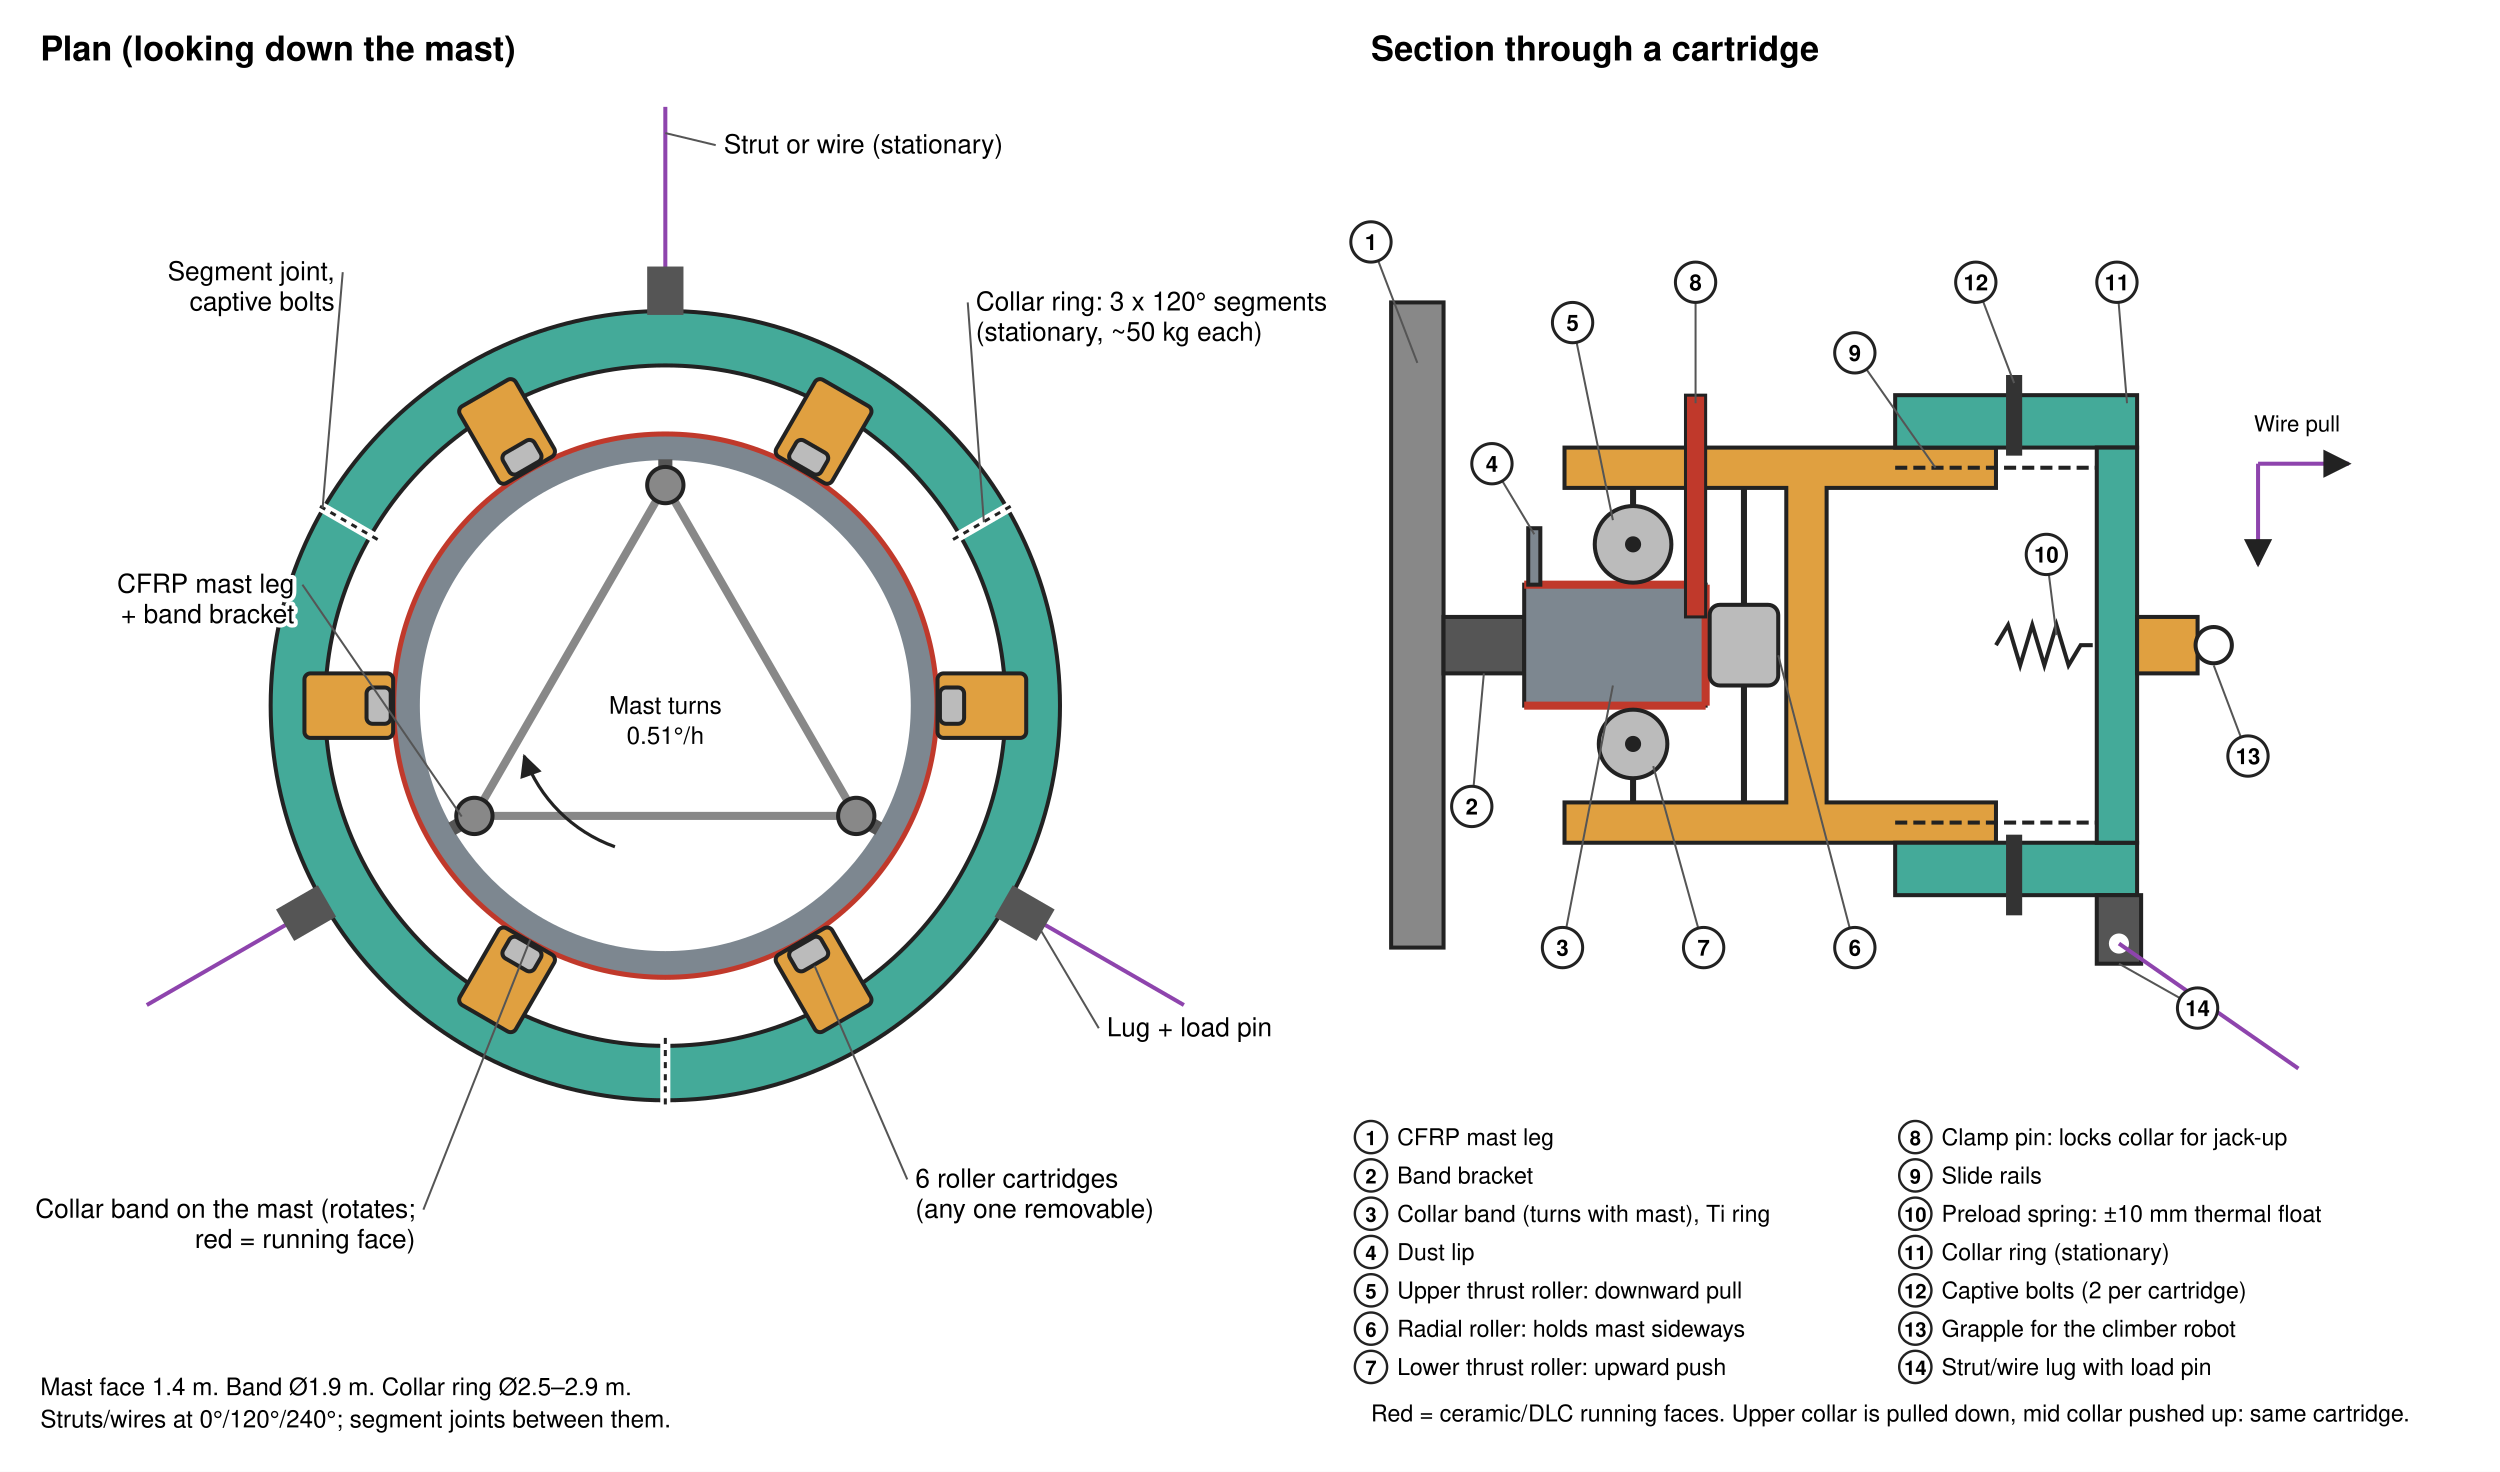
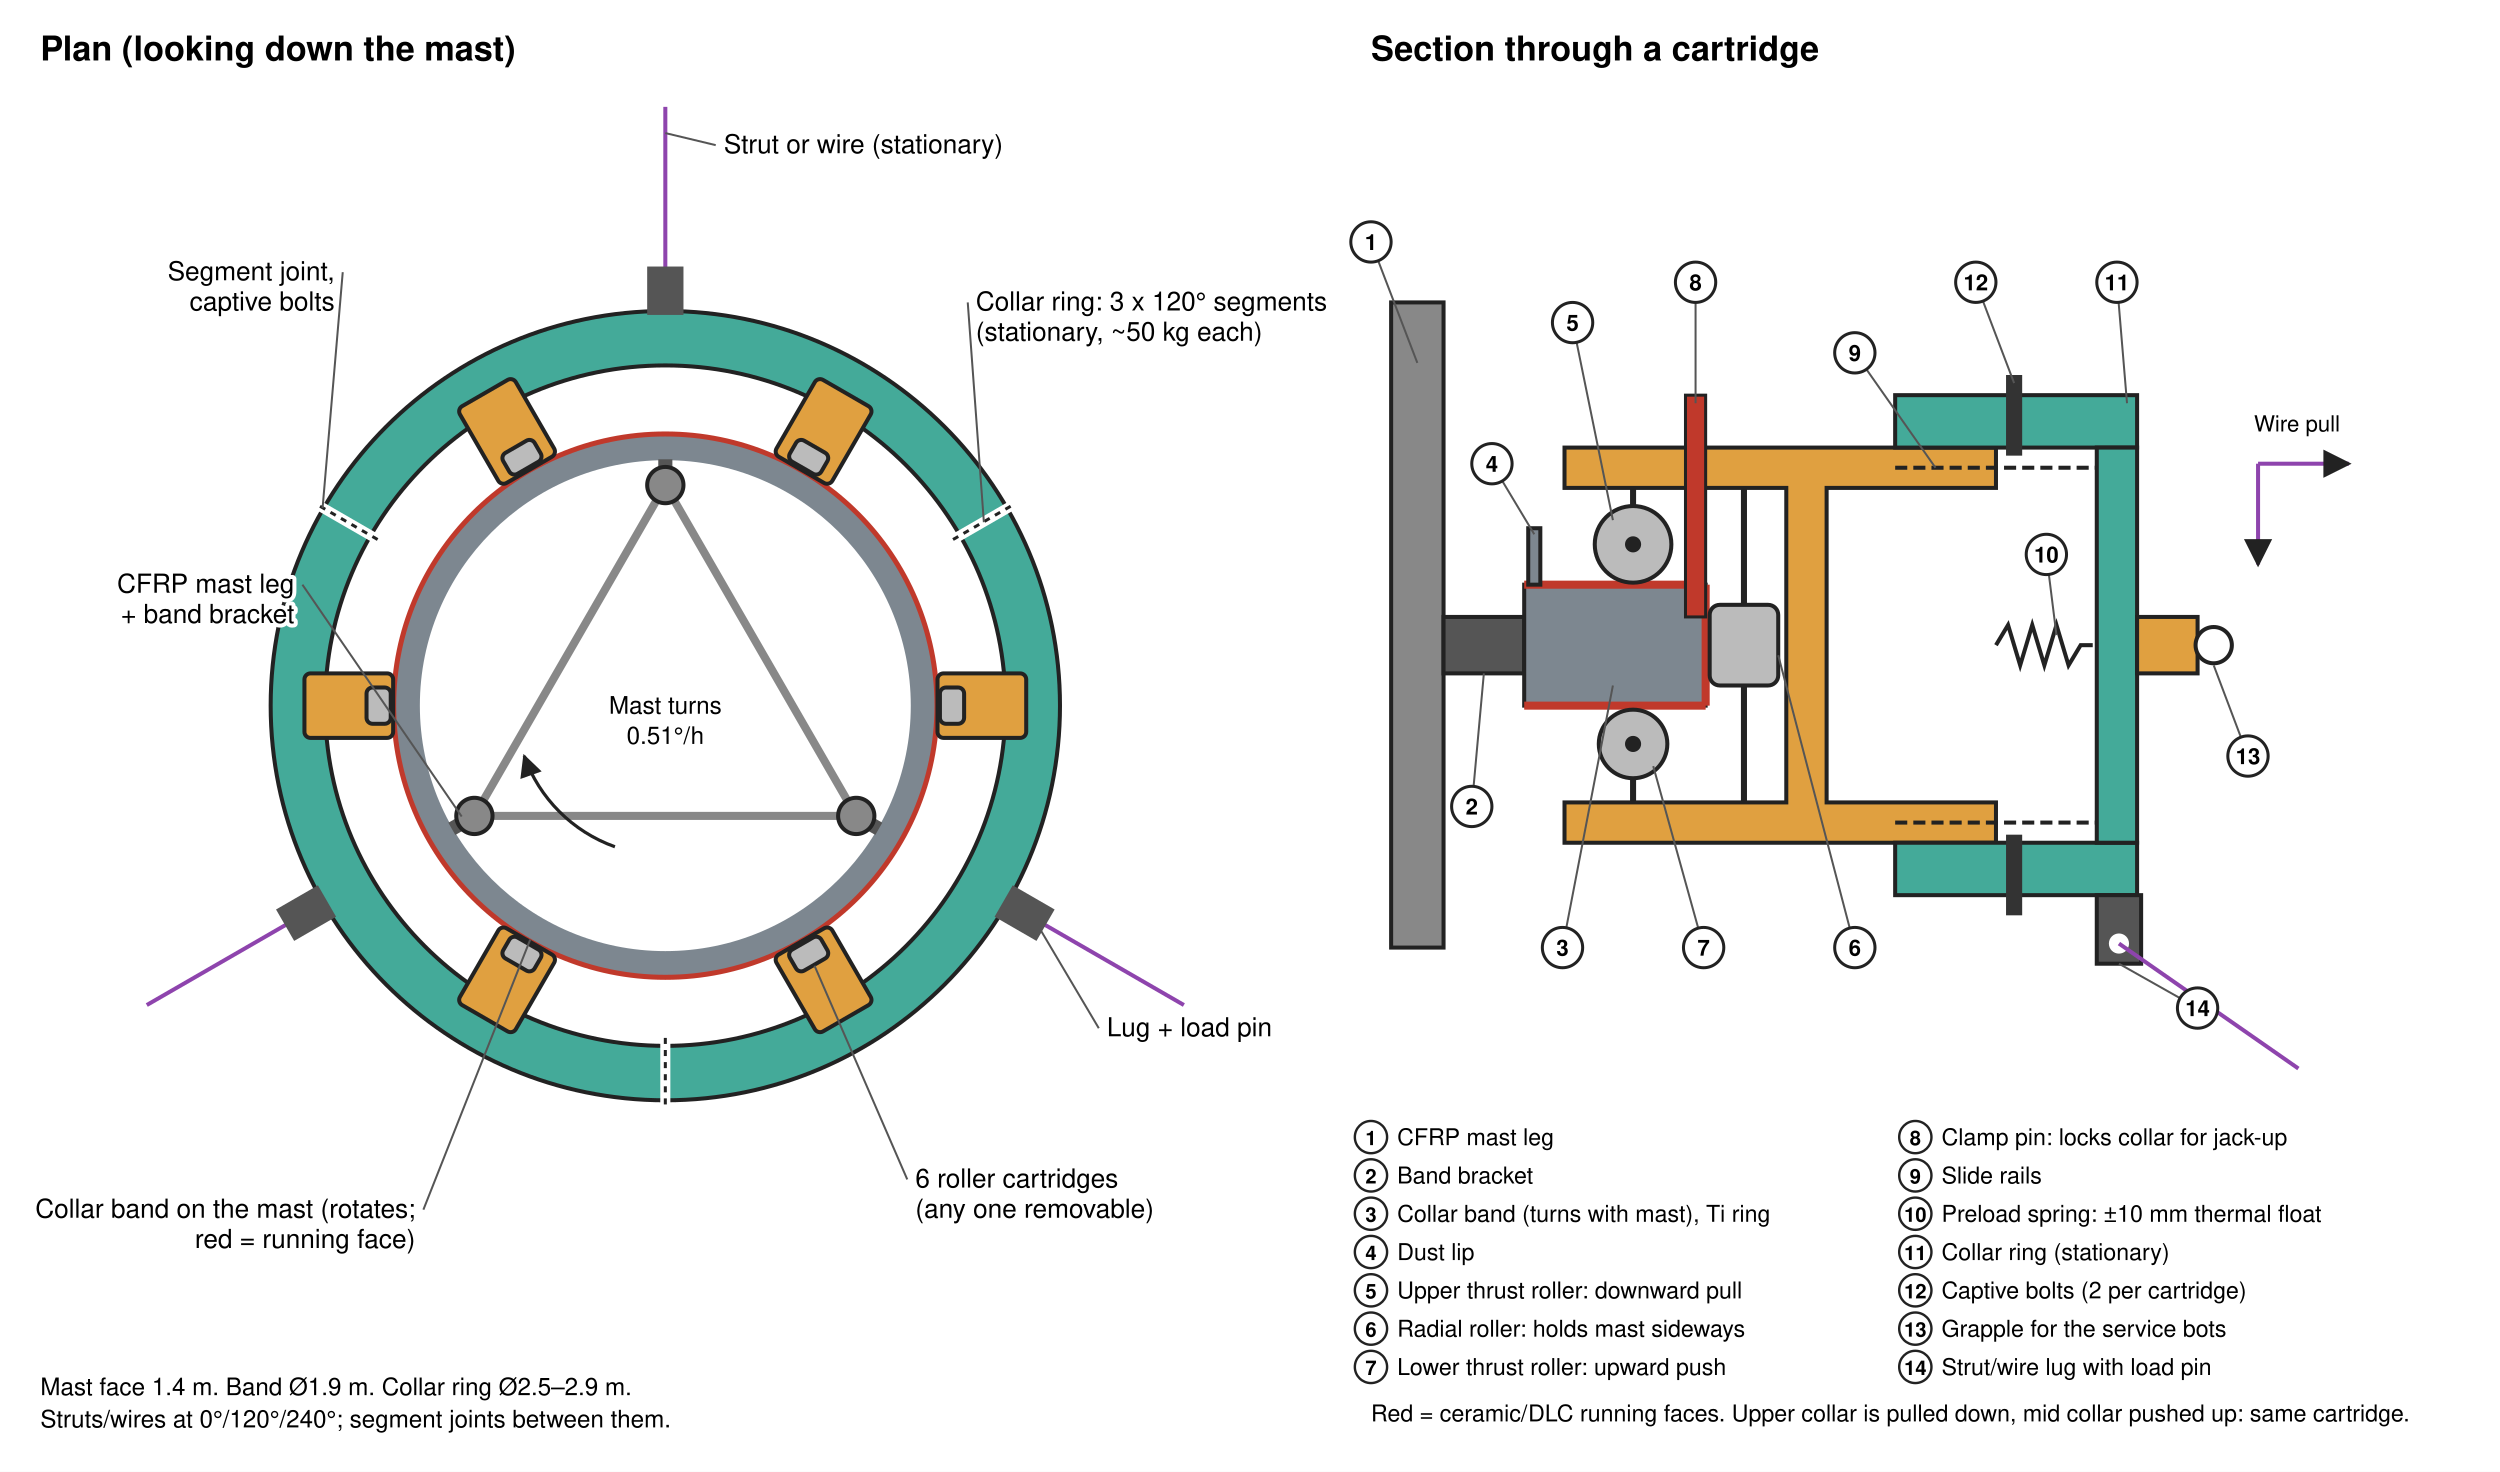
<svg xmlns="http://www.w3.org/2000/svg" viewBox="0 0 1240 730" font-family="Helvetica, Arial, sans-serif" font-size="13">
  <rect width="1240" height="730" fill="#fff" />
  <defs>
    <marker id="ar" viewBox="0 0 10 10" refX="9" refY="5" markerWidth="7" markerHeight="7" orient="auto-start-reverse">
      <path d="M0 0L10 5L0 10z" fill="#222" />
    </marker>
  </defs>
  <style>.s{stroke:#222;stroke-width:2}.l{stroke:#555;stroke-width:1;fill:none}.guy{stroke:#8e44ad;stroke-width:2}.band{fill:#7d8790}.collar{fill:#4a9}.cart{fill:#e0a040}.roll{fill:#bbb}.mast{fill:#888}text{paint-order:stroke;stroke:#fff;stroke-width:4px;stroke-linejoin:round}.t{font-size:17px;font-weight:bold}</style>
  <text x="20" y="30" class="t">Plan (looking down the mast)</text>
  <line x1="330.0" y1="154.2" x2="330.0" y2="53.0" class="guy" />
  <line x1="499.5" y1="447.9" x2="587.2" y2="498.5" class="guy" />
  <line x1="160.5" y1="447.9" x2="72.8" y2="498.5" class="guy" />
  <circle cx="330" cy="350" r="182.25" fill="none" stroke="#4a9" stroke-width="27.0" />
  <circle cx="330" cy="350" r="168.75" fill="none" stroke="#222" stroke-width="2" />
  <circle cx="330" cy="350" r="195.75" fill="none" stroke="#222" stroke-width="2" />
  <line x1="472.7" y1="267.6" x2="503.0" y2="250.1" stroke="#fff" stroke-width="5" />
  <line x1="472.7" y1="267.6" x2="503.0" y2="250.1" stroke="#222" stroke-width="1.5" stroke-dasharray="3 3" />
  <line x1="330.0" y1="514.8" x2="330.0" y2="549.8" stroke="#fff" stroke-width="5" />
  <line x1="330.0" y1="514.8" x2="330.0" y2="549.8" stroke="#222" stroke-width="1.5" stroke-dasharray="3 3" />
  <line x1="187.3" y1="267.6" x2="157.0" y2="250.1" stroke="#fff" stroke-width="5" />
  <line x1="187.3" y1="267.6" x2="157.0" y2="250.1" stroke="#222" stroke-width="1.5" stroke-dasharray="3 3" />
  <rect x="-9" y="-12" width="18" height="24" fill="#555" transform="translate(330.0,144.2) rotate(0)" />
  <rect x="-9" y="-12" width="18" height="24" fill="#555" transform="translate(508.2,452.9) rotate(120)" />
  <rect x="-9" y="-12" width="18" height="24" fill="#555" transform="translate(151.8,452.9) rotate(240)" />
  <circle cx="330" cy="350" r="128.25" fill="none" stroke="#7d8790" stroke-width="13" />
  <circle cx="330" cy="350" r="134.75" fill="none" stroke="#c0392b" stroke-width="2.5" />
  <polygon points="330.0,240.6 424.7,404.7 235.3,404.7" fill="none" stroke="#888" stroke-width="4" />
  <line x1="330.0" y1="240.6" x2="330.0" y2="227.8" stroke="#555" stroke-width="7" />
  <circle cx="330.0" cy="240.6" r="9" class="mast s" />
  <line x1="424.7" y1="404.7" x2="435.9" y2="411.1" stroke="#555" stroke-width="7" />
  <circle cx="424.7" cy="404.7" r="9" class="mast s" />
  <line x1="235.3" y1="404.7" x2="224.1" y2="411.1" stroke="#555" stroke-width="7" />
  <circle cx="235.3" cy="404.7" r="9" class="mast s" />
  <rect x="-16" y="-22" width="32" height="44" rx="3" class="cart s" transform="translate(408.5,214.0) rotate(30)" />
  <rect x="-9" y="-6" width="18" height="12" rx="3" class="roll s" transform="translate(401.1,226.8) rotate(30)" />
  <rect x="-16" y="-22" width="32" height="44" rx="3" class="cart s" transform="translate(487.0,350.0) rotate(90)" />
  <rect x="-9" y="-6" width="18" height="12" rx="3" class="roll s" transform="translate(472.2,350.0) rotate(90)" />
  <rect x="-16" y="-22" width="32" height="44" rx="3" class="cart s" transform="translate(408.5,486.0) rotate(150)" />
  <rect x="-9" y="-6" width="18" height="12" rx="3" class="roll s" transform="translate(401.1,473.2) rotate(150)" />
  <rect x="-16" y="-22" width="32" height="44" rx="3" class="cart s" transform="translate(251.5,486.0) rotate(210)" />
  <rect x="-9" y="-6" width="18" height="12" rx="3" class="roll s" transform="translate(258.9,473.2) rotate(210)" />
  <rect x="-16" y="-22" width="32" height="44" rx="3" class="cart s" transform="translate(173.0,350.0) rotate(270)" />
  <rect x="-9" y="-6" width="18" height="12" rx="3" class="roll s" transform="translate(187.8,350.0) rotate(270)" />
  <rect x="-16" y="-22" width="32" height="44" rx="3" class="cart s" transform="translate(251.5,214.0) rotate(330)" />
  <rect x="-9" y="-6" width="18" height="12" rx="3" class="roll s" transform="translate(258.9,226.8) rotate(330)" />
  <path d="M305 420 A74.25 74.25 0 0 1 260 375" fill="none" stroke="#222" stroke-width="1.6" marker-end="url(#ar)" />
  <text x="330" y="354" text-anchor="middle" font-size="12">Mast turns</text>
  <text x="330" y="369" text-anchor="middle" font-size="12">0.51°/h</text>
  <path d="M330 66L355 72" class="l" />
  <text x="359" y="76" text-anchor="start">Strut or wire (stationary)</text>
  <path d="M488 259L480 150" class="l" />
  <text x="484" y="154" text-anchor="start">Collar ring: 3 x 120° segments</text>
  <text x="484" y="169" text-anchor="start">(stationary, ~50 kg each)</text>
  <path d="M160 252L170 135" class="l" />
  <text x="166" y="139" text-anchor="end">Segment joint,</text>
  <text x="166" y="154" text-anchor="end">captive bolts</text>
  <path d="M513 456L545 510" class="l" />
  <text x="549" y="514" text-anchor="start">Lug + load pin</text>
  <path d="M404 479L450 585" class="l" />
  <text x="454" y="589" text-anchor="start">6 roller cartridges</text>
  <text x="454" y="604" text-anchor="start">(any one removable)</text>
  <path d="M263 466L210 600" class="l" />
  <text x="206" y="604" text-anchor="end">Collar band on the mast (rotates;</text>
  <text x="206" y="619" text-anchor="end">red = running face)</text>
  <path d="M229 405L150 290" class="l" />
  <text x="146" y="294" text-anchor="end">CFRP mast leg</text>
  <text x="146" y="309" text-anchor="end">+ band bracket</text>
  <text x="20" y="692" font-size="12">Mast face 1.4 m. Band Ø1.9 m. Collar ring Ø2.5–2.9 m.</text>
  <text x="20" y="708" font-size="12">Struts/wires at 0°/120°/240°; segment joints between them.</text>
  <g transform="translate(40,0)">
    <text x="640" y="30" class="t">Section through a cartridge</text>
    <rect x="650" y="150" width="26" height="320" class="mast s" />
    <rect x="676" y="306" width="40" height="28" fill="#555" class="s" />
    <rect x="716" y="290" width="90" height="60" class="band s" />
    <line x1="716" y1="290" x2="806" y2="290" stroke="#c0392b" stroke-width="4" />
    <line x1="806" y1="290" x2="806" y2="350" stroke="#c0392b" stroke-width="4" />
    <line x1="716" y1="350" x2="806" y2="350" stroke="#c0392b" stroke-width="4" />
    <rect x="718" y="262" width="6" height="28" class="band s" />
    <path d="M736 222 H950 V242 H866 V398 H950 V418 H736 V398 H846 V242 H736 Z" class="cart s" />
    <line x1="770" y1="242" x2="770" y2="252" stroke="#222" stroke-width="3" />
    <circle cx="770" cy="270" r="19" class="roll s" />
    <circle cx="770" cy="270" r="4" fill="#222" />
    <rect x="808" y="300" width="34" height="40" rx="5" class="roll s" />
    <line x1="825" y1="242" x2="825" y2="300" stroke="#222" stroke-width="3" />
    <line x1="825" y1="340" x2="825" y2="398" stroke="#222" stroke-width="3" />
    <line x1="770" y1="398" x2="770" y2="386" stroke="#222" stroke-width="3" />
    <circle cx="770" cy="369" r="17" class="roll s" />
    <circle cx="770" cy="369" r="4" fill="#222" />
    <rect x="796" y="196" width="10" height="110" fill="#c0392b" stroke="#222" stroke-width="1.5" />
    <rect x="900" y="196" width="120" height="26" class="collar s" />
    <rect x="900" y="418" width="120" height="26" class="collar s" />
    <rect x="1000" y="222" width="20" height="196" class="collar s" />
    <line x1="900" y1="232" x2="1000" y2="232" stroke="#222" stroke-width="2" stroke-dasharray="6 3" />
    <line x1="900" y1="408" x2="1000" y2="408" stroke="#222" stroke-width="2" stroke-dasharray="6 3" />
    <path d="M950 320 l6 -10 6 20 6 -20 6 20 6 -20 6 20 6 -10 h6" fill="none" stroke="#222" stroke-width="2" />
    <rect x="1020" y="306" width="30" height="28" fill="#e0a040" class="s" />
    <circle cx="1058" cy="320" r="9" fill="#fff" class="s" />
    <rect x="955" y="186" width="8" height="40" fill="#333" />
    <rect x="955" y="414" width="8" height="40" fill="#333" />
    <rect x="1000" y="444" width="22" height="34" fill="#555" class="s" />
    <circle cx="1011" cy="468" r="5" fill="#fff" />
    <line x1="1011" y1="468" x2="1100" y2="530" class="guy" />
    <path d="M1080 230 V280" stroke="#8e44ad" stroke-width="2" marker-end="url(#ar)" />
    <path d="M1080 230 H1125" stroke="#8e44ad" stroke-width="2" marker-end="url(#ar)" />
    <text x="1078" y="214" font-size="11">Wire pull</text>
    <path d="M663 180L640 120" class="l" />
    <circle cx="640" cy="120" r="10" fill="#fff" stroke="#222" stroke-width="1.5" />
    <text x="640" y="124" text-anchor="middle" font-size="11" font-weight="bold" style="stroke:none">1</text>
    <path d="M696 334L690 400" class="l" />
    <circle cx="690" cy="400" r="10" fill="#fff" stroke="#222" stroke-width="1.5" />
    <text x="690" y="404" text-anchor="middle" font-size="11" font-weight="bold" style="stroke:none">2</text>
    <path d="M760 340L735 470" class="l" />
    <circle cx="735" cy="470" r="10" fill="#fff" stroke="#222" stroke-width="1.5" />
    <text x="735" y="474" text-anchor="middle" font-size="11" font-weight="bold" style="stroke:none">3</text>
    <path d="M721 265L700 230" class="l" />
    <circle cx="700" cy="230" r="10" fill="#fff" stroke="#222" stroke-width="1.5" />
    <text x="700" y="234" text-anchor="middle" font-size="11" font-weight="bold" style="stroke:none">4</text>
    <path d="M760 258L740 160" class="l" />
    <circle cx="740" cy="160" r="10" fill="#fff" stroke="#222" stroke-width="1.5" />
    <text x="740" y="164" text-anchor="middle" font-size="11" font-weight="bold" style="stroke:none">5</text>
    <path d="M842 325L880 470" class="l" />
    <circle cx="880" cy="470" r="10" fill="#fff" stroke="#222" stroke-width="1.5" />
    <text x="880" y="474" text-anchor="middle" font-size="11" font-weight="bold" style="stroke:none">6</text>
    <path d="M780 380L805 470" class="l" />
    <circle cx="805" cy="470" r="10" fill="#fff" stroke="#222" stroke-width="1.5" />
    <text x="805" y="474" text-anchor="middle" font-size="11" font-weight="bold" style="stroke:none">7</text>
    <path d="M801 200L801 140" class="l" />
    <circle cx="801" cy="140" r="10" fill="#fff" stroke="#222" stroke-width="1.5" />
    <text x="801" y="144" text-anchor="middle" font-size="11" font-weight="bold" style="stroke:none">8</text>
    <path d="M920 232L880 175" class="l" />
    <circle cx="880" cy="175" r="10" fill="#fff" stroke="#222" stroke-width="1.5" />
    <text x="880" y="179" text-anchor="middle" font-size="11" font-weight="bold" style="stroke:none">9</text>
    <path d="M980 315L975 275" class="l" />
    <circle cx="975" cy="275" r="10" fill="#fff" stroke="#222" stroke-width="1.5" />
    <text x="975" y="279" text-anchor="middle" font-size="11" font-weight="bold" style="stroke:none">10</text>
    <path d="M1015 200L1010 140" class="l" />
    <circle cx="1010" cy="140" r="10" fill="#fff" stroke="#222" stroke-width="1.5" />
    <text x="1010" y="144" text-anchor="middle" font-size="11" font-weight="bold" style="stroke:none">11</text>
    <path d="M959 190L940 140" class="l" />
    <circle cx="940" cy="140" r="10" fill="#fff" stroke="#222" stroke-width="1.5" />
    <text x="940" y="144" text-anchor="middle" font-size="11" font-weight="bold" style="stroke:none">12</text>
    <path d="M1058 330L1075 375" class="l" />
    <circle cx="1075" cy="375" r="10" fill="#fff" stroke="#222" stroke-width="1.5" />
    <text x="1075" y="379" text-anchor="middle" font-size="11" font-weight="bold" style="stroke:none">13</text>
    <path d="M1011 478L1050 500" class="l" />
    <circle cx="1050" cy="500" r="10" fill="#fff" stroke="#222" stroke-width="1.5" />
    <text x="1050" y="504" text-anchor="middle" font-size="11" font-weight="bold" style="stroke:none">14</text>
  </g>
  <circle cx="680" cy="564" r="8" fill="#fff" stroke="#222" stroke-width="1.2" />
  <text x="680" y="568" text-anchor="middle" font-size="10" font-weight="bold" style="stroke:none">1</text>
  <text x="693" y="568" font-size="11.5">CFRP mast leg</text>
  <circle cx="680" cy="583" r="8" fill="#fff" stroke="#222" stroke-width="1.2" />
  <text x="680" y="587" text-anchor="middle" font-size="10" font-weight="bold" style="stroke:none">2</text>
  <text x="693" y="587" font-size="11.5">Band bracket</text>
  <circle cx="680" cy="602" r="8" fill="#fff" stroke="#222" stroke-width="1.2" />
  <text x="680" y="606" text-anchor="middle" font-size="10" font-weight="bold" style="stroke:none">3</text>
  <text x="693" y="606" font-size="11.5">Collar band (turns with mast), Ti ring</text>
  <circle cx="680" cy="621" r="8" fill="#fff" stroke="#222" stroke-width="1.2" />
  <text x="680" y="625" text-anchor="middle" font-size="10" font-weight="bold" style="stroke:none">4</text>
  <text x="693" y="625" font-size="11.5">Dust lip</text>
  <circle cx="680" cy="640" r="8" fill="#fff" stroke="#222" stroke-width="1.2" />
  <text x="680" y="644" text-anchor="middle" font-size="10" font-weight="bold" style="stroke:none">5</text>
  <text x="693" y="644" font-size="11.5">Upper thrust roller: downward pull</text>
  <circle cx="680" cy="659" r="8" fill="#fff" stroke="#222" stroke-width="1.2" />
  <text x="680" y="663" text-anchor="middle" font-size="10" font-weight="bold" style="stroke:none">6</text>
  <text x="693" y="663" font-size="11.5">Radial roller: holds mast sideways</text>
  <circle cx="680" cy="678" r="8" fill="#fff" stroke="#222" stroke-width="1.2" />
  <text x="680" y="682" text-anchor="middle" font-size="10" font-weight="bold" style="stroke:none">7</text>
  <text x="693" y="682" font-size="11.5">Lower thrust roller: upward push</text>
  <circle cx="950" cy="564" r="8" fill="#fff" stroke="#222" stroke-width="1.2" />
  <text x="950" y="568" text-anchor="middle" font-size="10" font-weight="bold" style="stroke:none">8</text>
  <text x="963" y="568" font-size="11.5">Clamp pin: locks collar for jack-up</text>
  <circle cx="950" cy="583" r="8" fill="#fff" stroke="#222" stroke-width="1.2" />
  <text x="950" y="587" text-anchor="middle" font-size="10" font-weight="bold" style="stroke:none">9</text>
  <text x="963" y="587" font-size="11.5">Slide rails</text>
  <circle cx="950" cy="602" r="8" fill="#fff" stroke="#222" stroke-width="1.2" />
  <text x="950" y="606" text-anchor="middle" font-size="10" font-weight="bold" style="stroke:none">10</text>
  <text x="963" y="606" font-size="11.5">Preload spring: ±10 mm thermal float</text>
  <circle cx="950" cy="621" r="8" fill="#fff" stroke="#222" stroke-width="1.2" />
  <text x="950" y="625" text-anchor="middle" font-size="10" font-weight="bold" style="stroke:none">11</text>
  <text x="963" y="625" font-size="11.5">Collar ring (stationary)</text>
  <circle cx="950" cy="640" r="8" fill="#fff" stroke="#222" stroke-width="1.2" />
  <text x="950" y="644" text-anchor="middle" font-size="10" font-weight="bold" style="stroke:none">12</text>
  <text x="963" y="644" font-size="11.5">Captive bolts (2 per cartridge)</text>
  <circle cx="950" cy="659" r="8" fill="#fff" stroke="#222" stroke-width="1.2" />
  <text x="950" y="663" text-anchor="middle" font-size="10" font-weight="bold" style="stroke:none">13</text>
-   <text x="963" y="663" font-size="11.5">Grapple for the climber robot</text>
+   <text x="963" y="663" font-size="11.5">Grapple for the service bots</text>
  <circle cx="950" cy="678" r="8" fill="#fff" stroke="#222" stroke-width="1.2" />
  <text x="950" y="682" text-anchor="middle" font-size="10" font-weight="bold" style="stroke:none">14</text>
  <text x="963" y="682" font-size="11.5">Strut/wire lug with load pin</text>
  <text x="680" y="705" font-size="11.5">Red = ceramic/DLC running faces. Upper collar is pulled down, mid collar pushed up: same cartridge.</text>
</svg>
